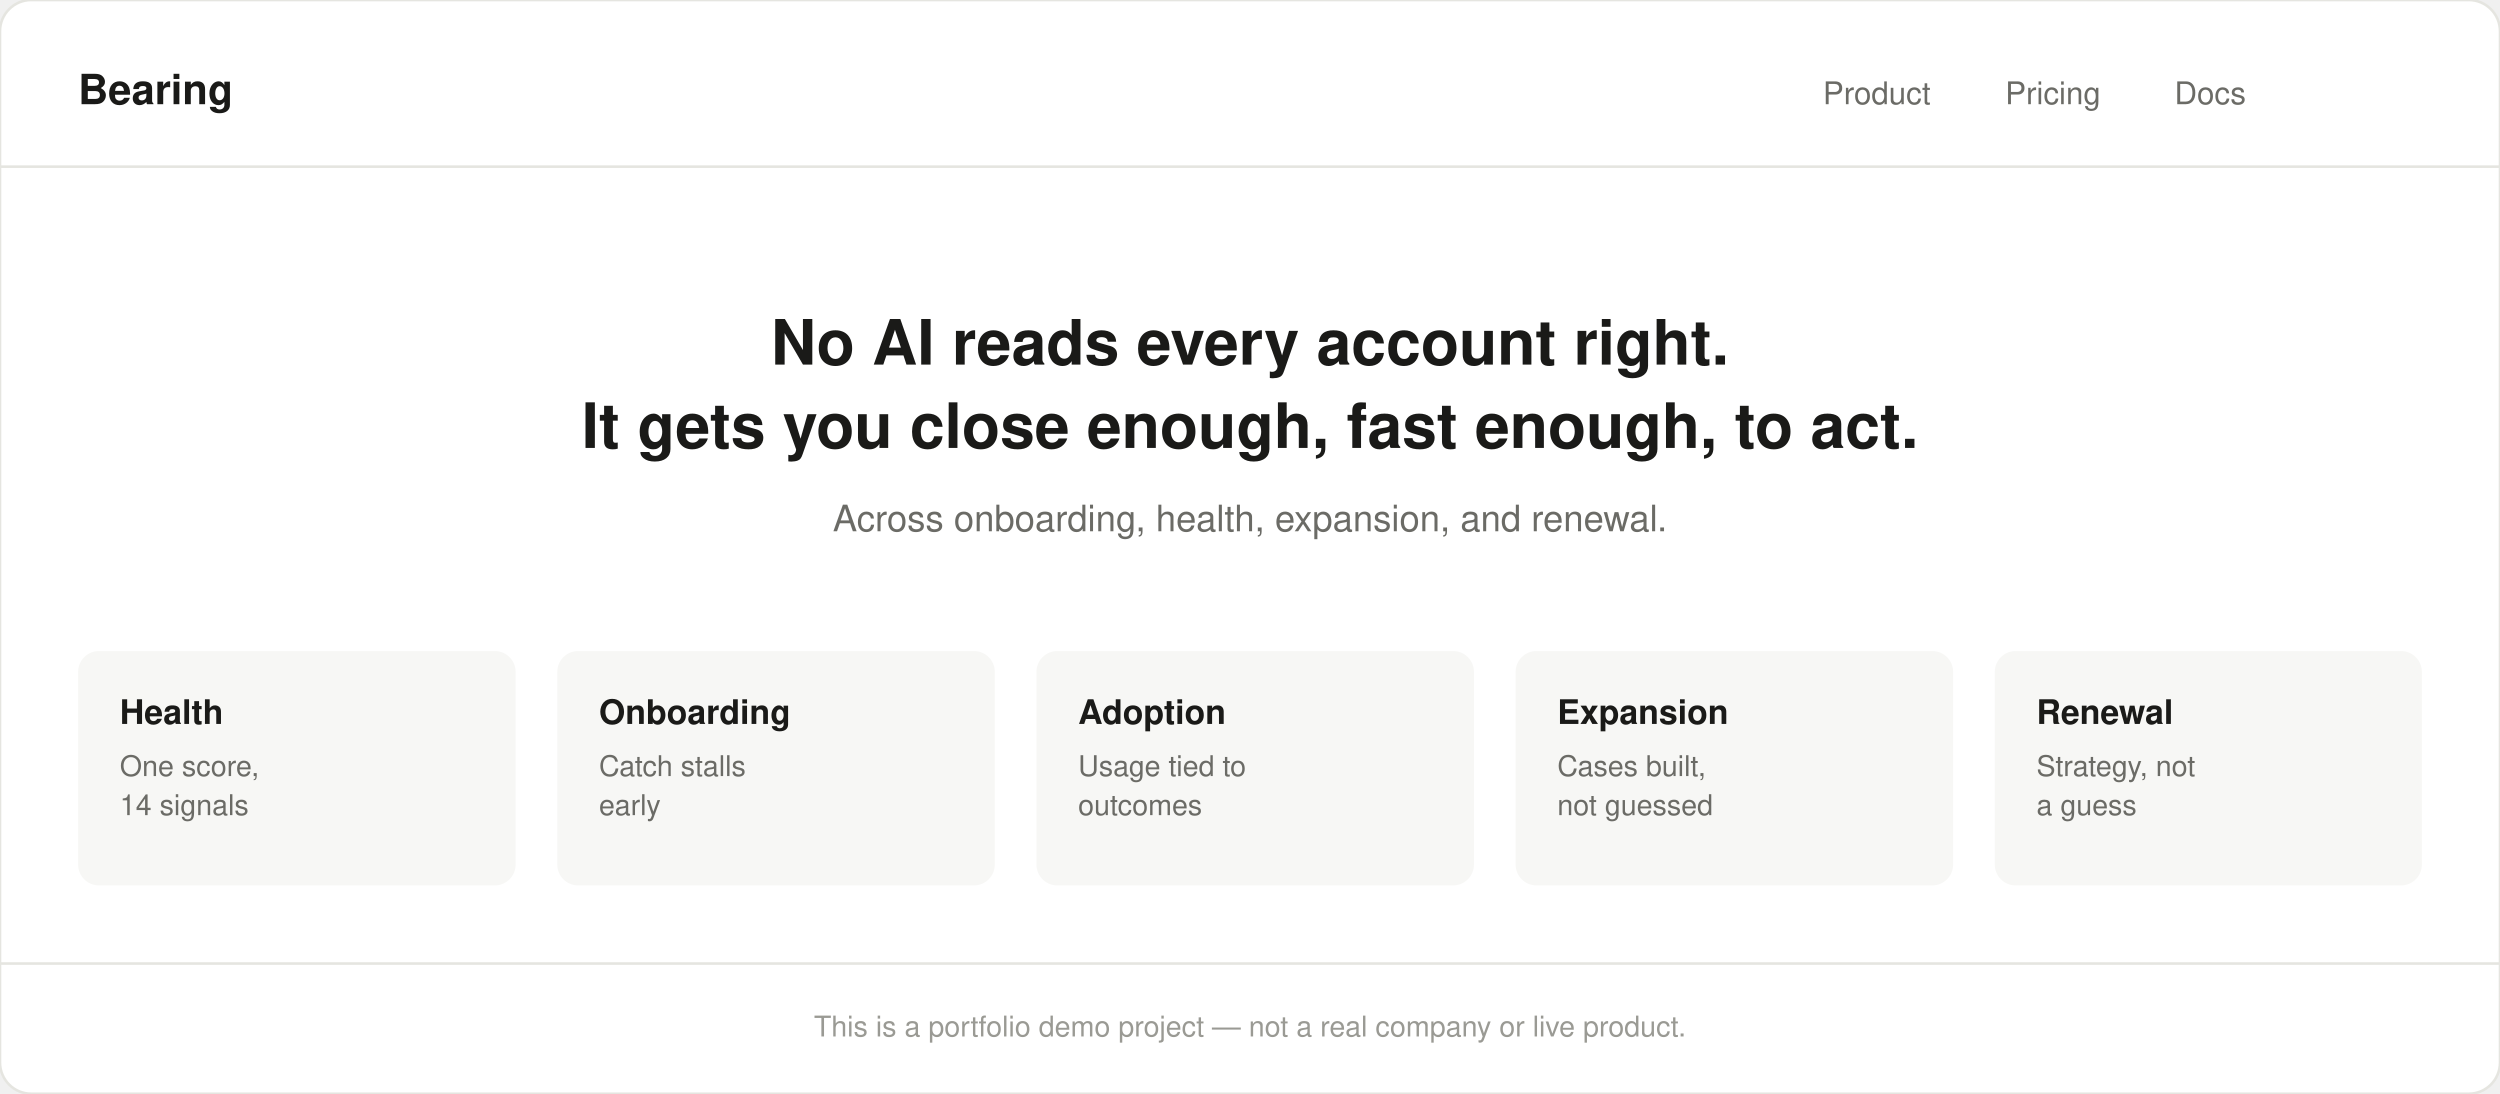
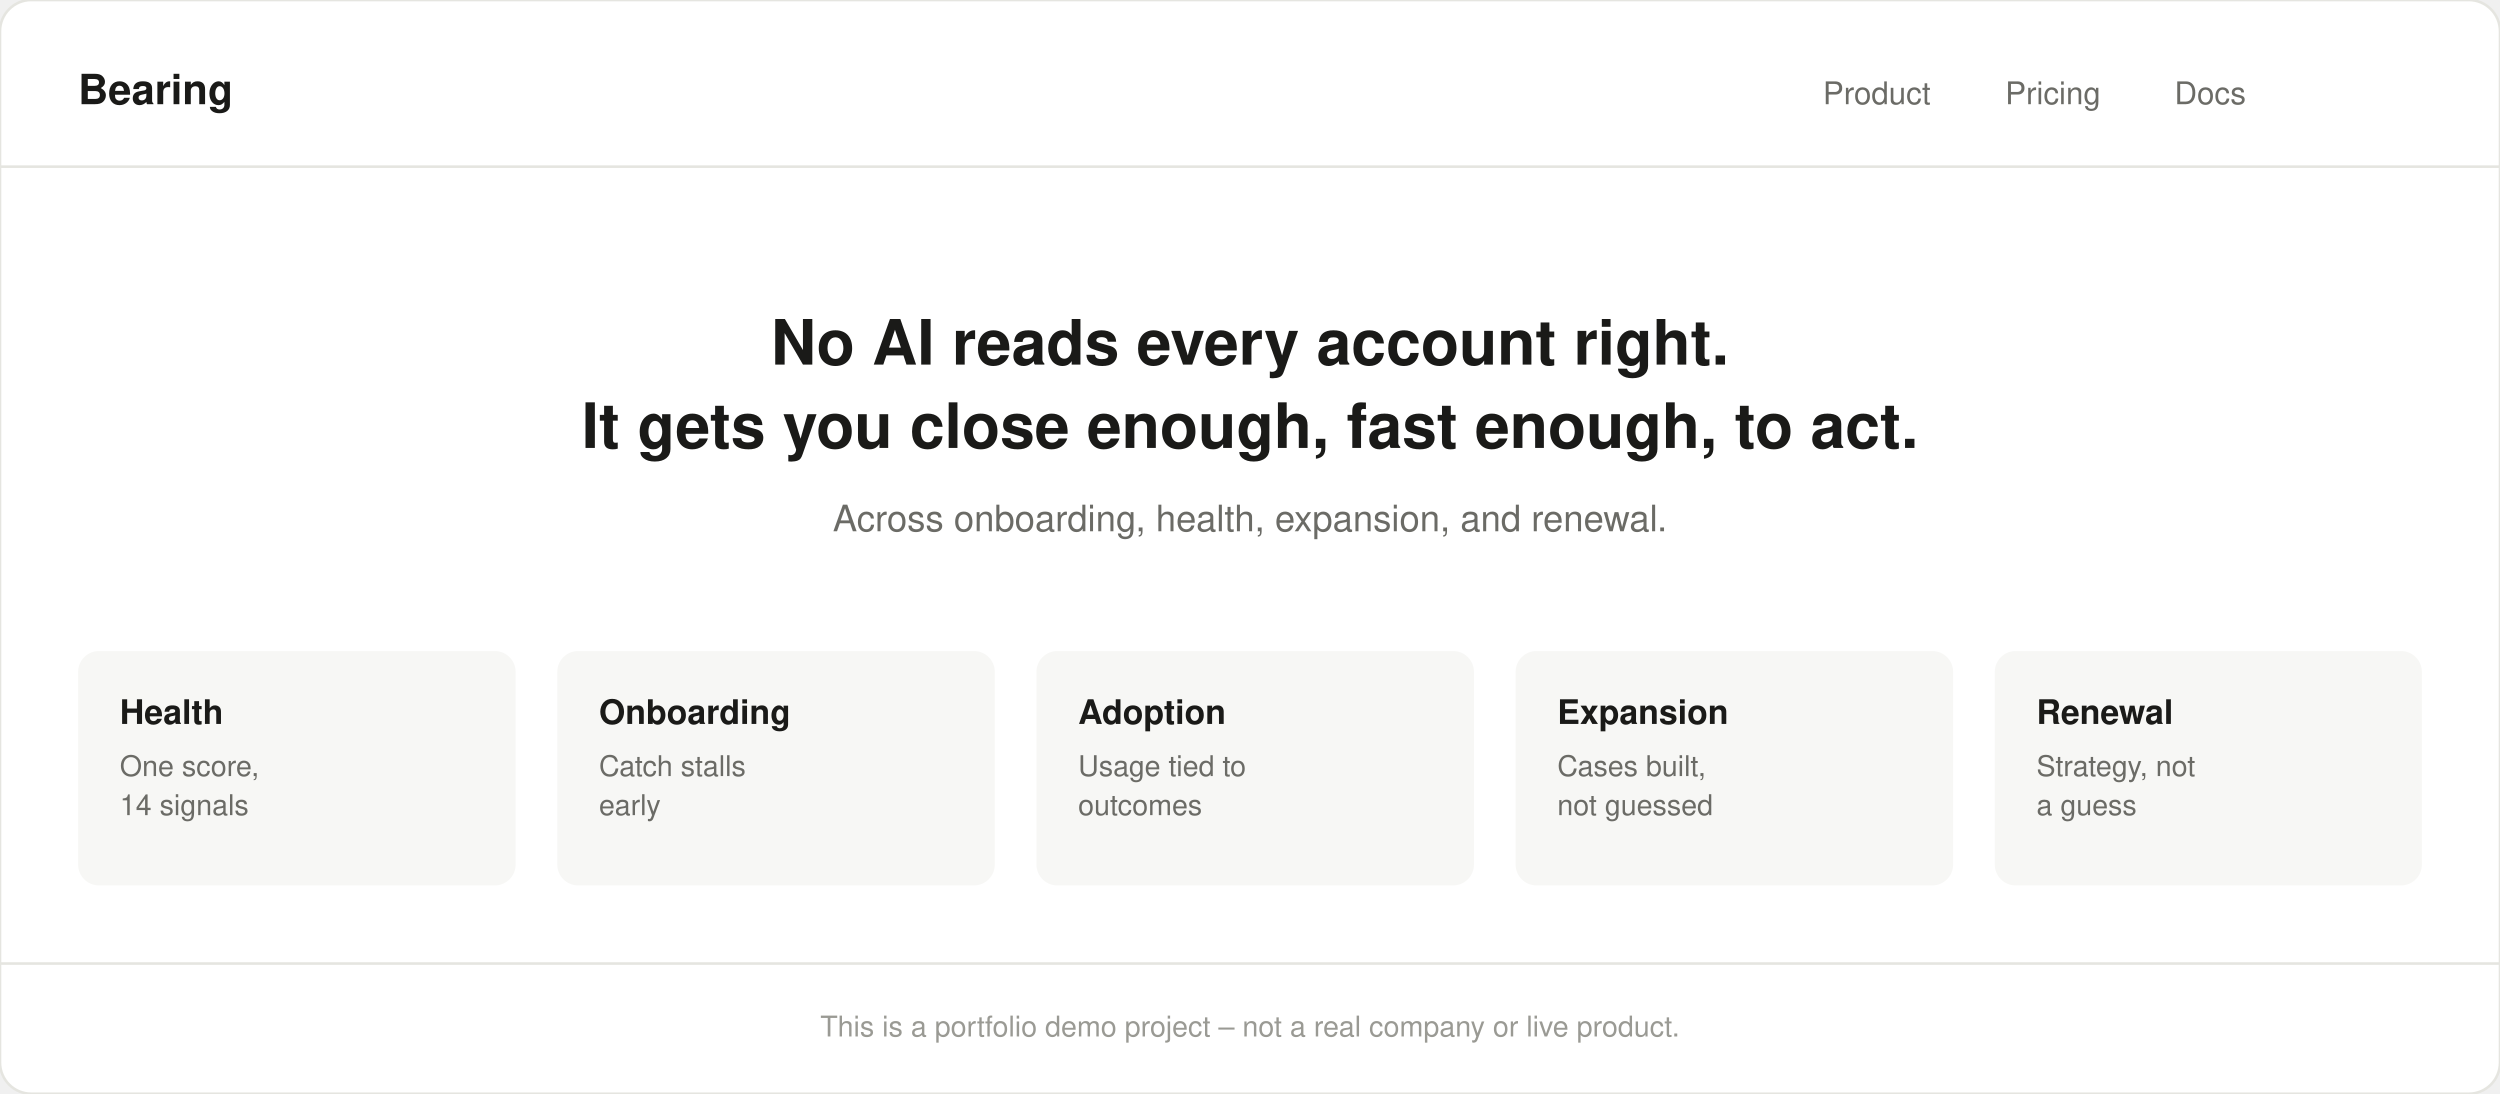
<svg xmlns="http://www.w3.org/2000/svg" viewBox="0 0 960 420" role="img" font-family="Helvetica, Arial, sans-serif">
  <rect x="0" y="0" width="960" height="420" rx="12" fill="#ffffff" stroke="#e5e5e0" />
  <line x1="0" y1="64" x2="960" y2="64" stroke="#e5e5e0" />
  <text x="30" y="40" font-size="16" font-weight="700" fill="#1a1a18">Bearing</text>
  <text x="700" y="40" font-size="12" fill="#6b6b66">Product</text>
  <text x="770" y="40" font-size="12" fill="#6b6b66">Pricing</text>
  <text x="835" y="40" font-size="12" fill="#6b6b66">Docs</text>
  <text x="480" y="140" text-anchor="middle" font-size="24" font-weight="700" fill="#1a1a18">No AI reads every account right.</text>
  <text x="480" y="172" text-anchor="middle" font-size="24" font-weight="700" fill="#1a1a18">It gets you close enough, fast enough, to act.</text>
  <text x="480" y="204" text-anchor="middle" font-size="14" fill="#6b6b66">Across onboarding, health, expansion, and renewal.</text>
  <g font-size="13" font-weight="700" fill="#1a1a18">
    <rect x="30" y="250" width="168" height="90" rx="8" fill="#f7f7f5" />
    <text x="46" y="278">Health</text>
    <text x="46" y="298" font-size="11" font-weight="400" fill="#6b6b66">One score,</text>
    <text x="46" y="313" font-size="11" font-weight="400" fill="#6b6b66">14 signals</text>
    <rect x="214" y="250" width="168" height="90" rx="8" fill="#f7f7f5" />
    <text x="230" y="278">Onboarding</text>
    <text x="230" y="298" font-size="11" font-weight="400" fill="#6b6b66">Catch stalls</text>
    <text x="230" y="313" font-size="11" font-weight="400" fill="#6b6b66">early</text>
    <rect x="398" y="250" width="168" height="90" rx="8" fill="#f7f7f5" />
    <text x="414" y="278">Adoption</text>
    <text x="414" y="298" font-size="11" font-weight="400" fill="#6b6b66">Usage tied to</text>
    <text x="414" y="313" font-size="11" font-weight="400" fill="#6b6b66">outcomes</text>
    <rect x="582" y="250" width="168" height="90" rx="8" fill="#f7f7f5" />
    <text x="598" y="278">Expansion</text>
    <text x="598" y="298" font-size="11" font-weight="400" fill="#6b6b66">Cases built,</text>
    <text x="598" y="313" font-size="11" font-weight="400" fill="#6b6b66">not guessed</text>
    <rect x="766" y="250" width="164" height="90" rx="8" fill="#f7f7f5" />
    <text x="782" y="278">Renewal</text>
    <text x="782" y="298" font-size="11" font-weight="400" fill="#6b6b66">Strategy, not</text>
    <text x="782" y="313" font-size="11" font-weight="400" fill="#6b6b66">a guess</text>
  </g>
  <line x1="0" y1="370" x2="960" y2="370" stroke="#e5e5e0" />
-   <text x="480" y="398" text-anchor="middle" font-size="11" fill="#9a9a94">This is a portfolio demo project — not a real company or live product.</text>
+   <text x="480" y="398" text-anchor="middle" font-size="11" fill="#9a9a94">This is a portfolio demo project – not a real company or live product.</text>
</svg>
